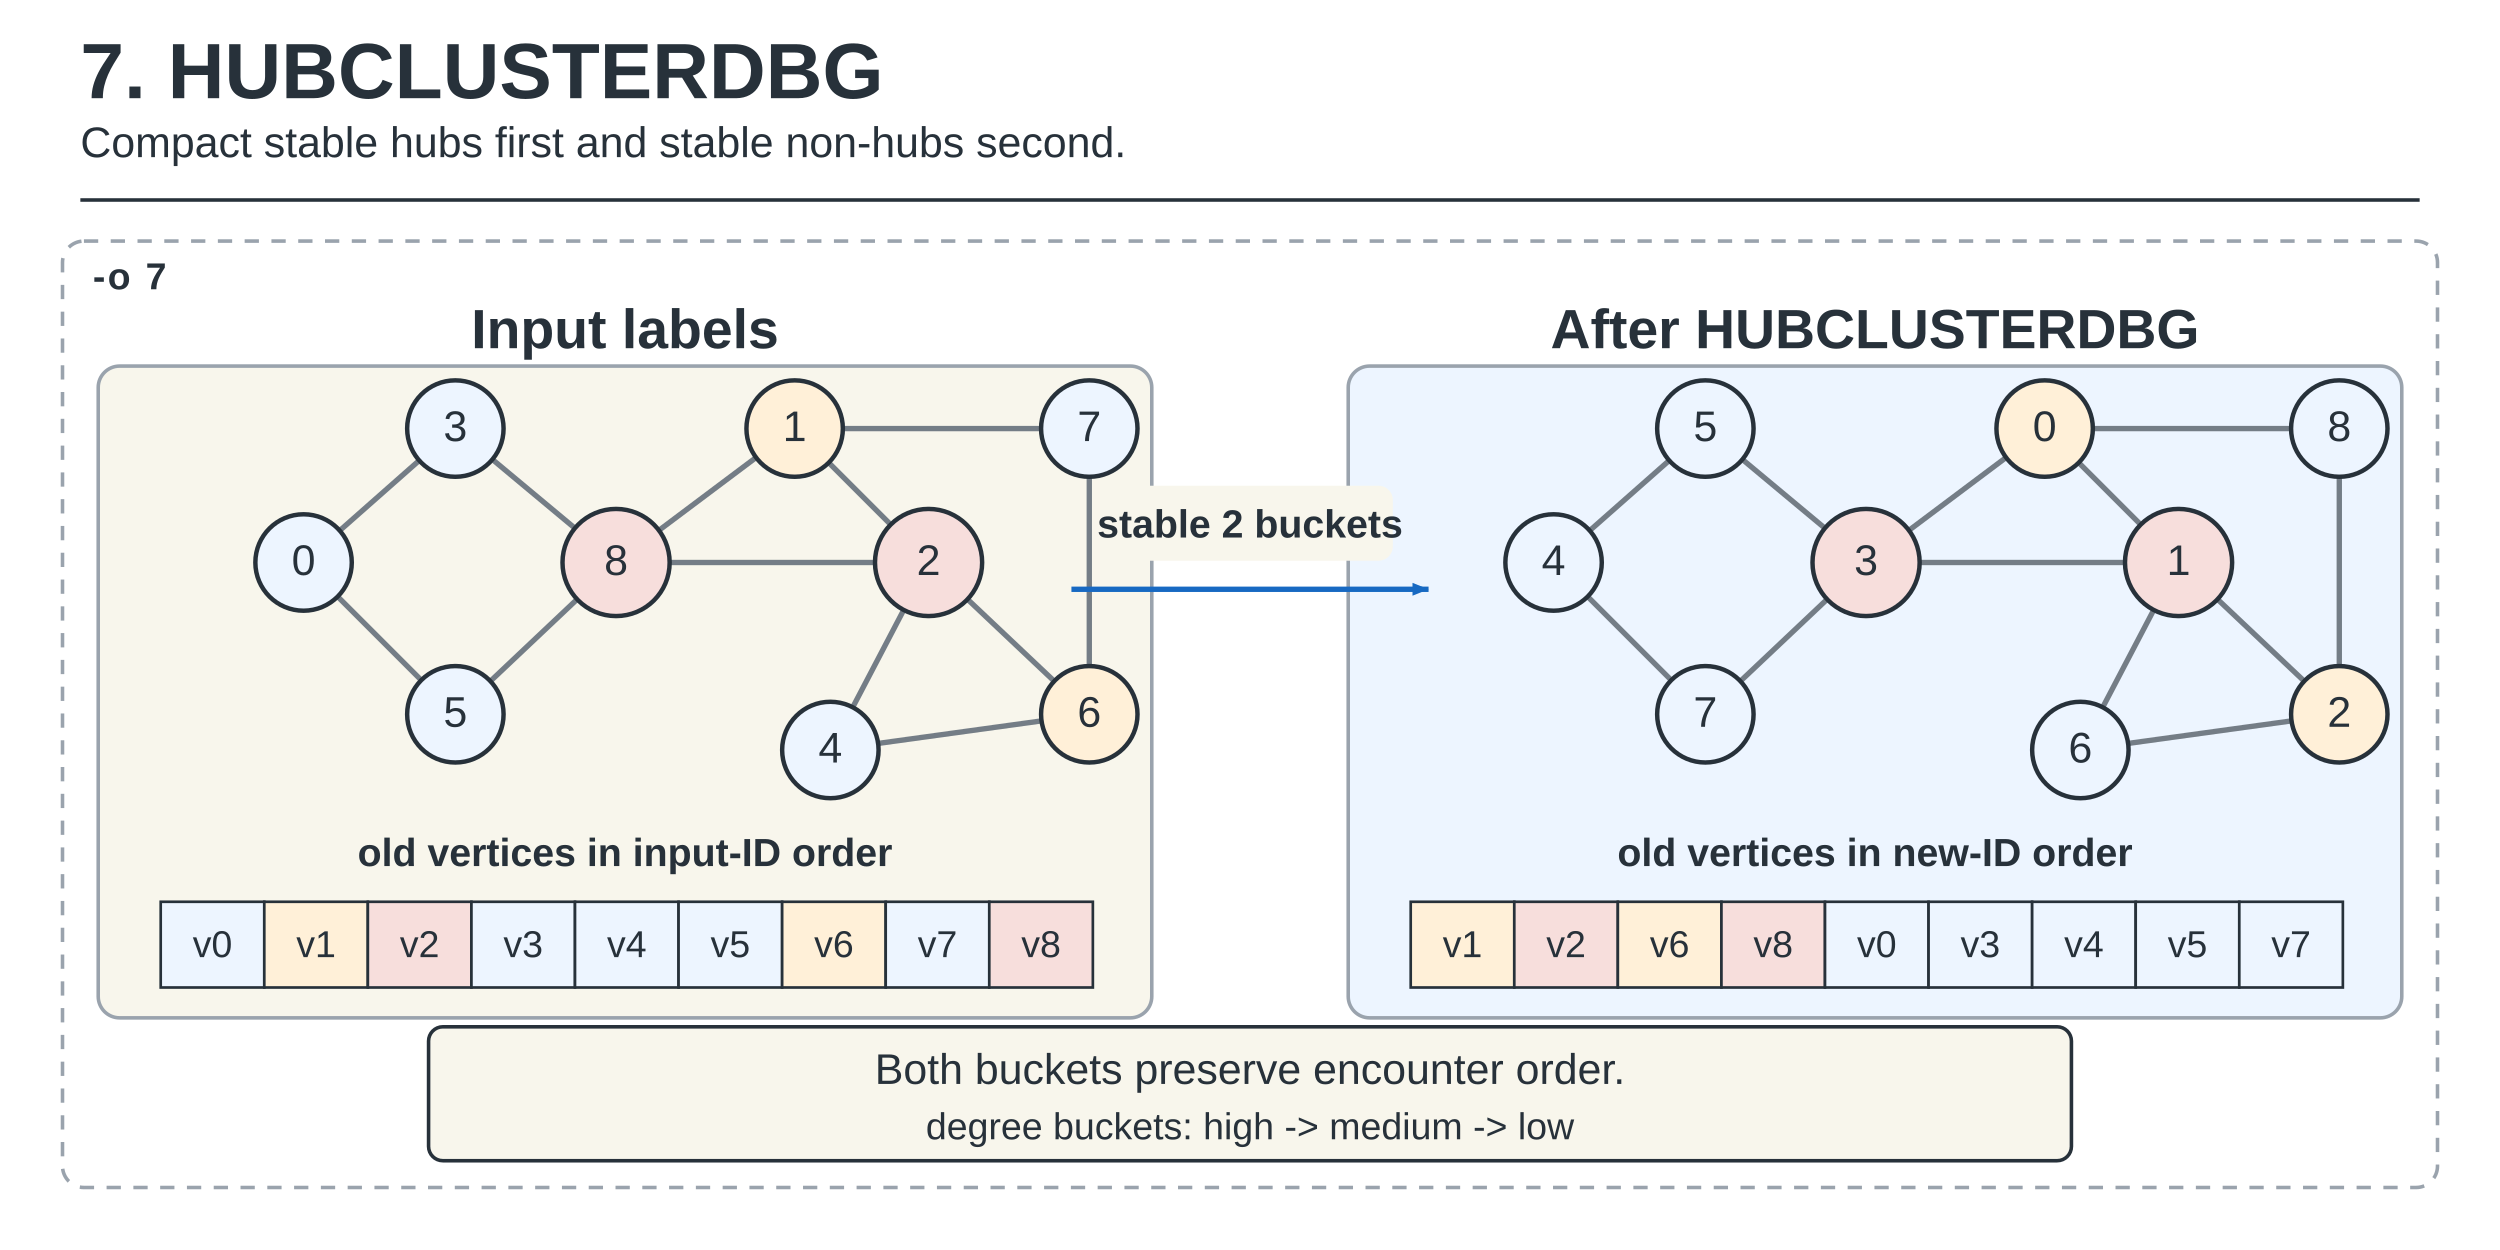
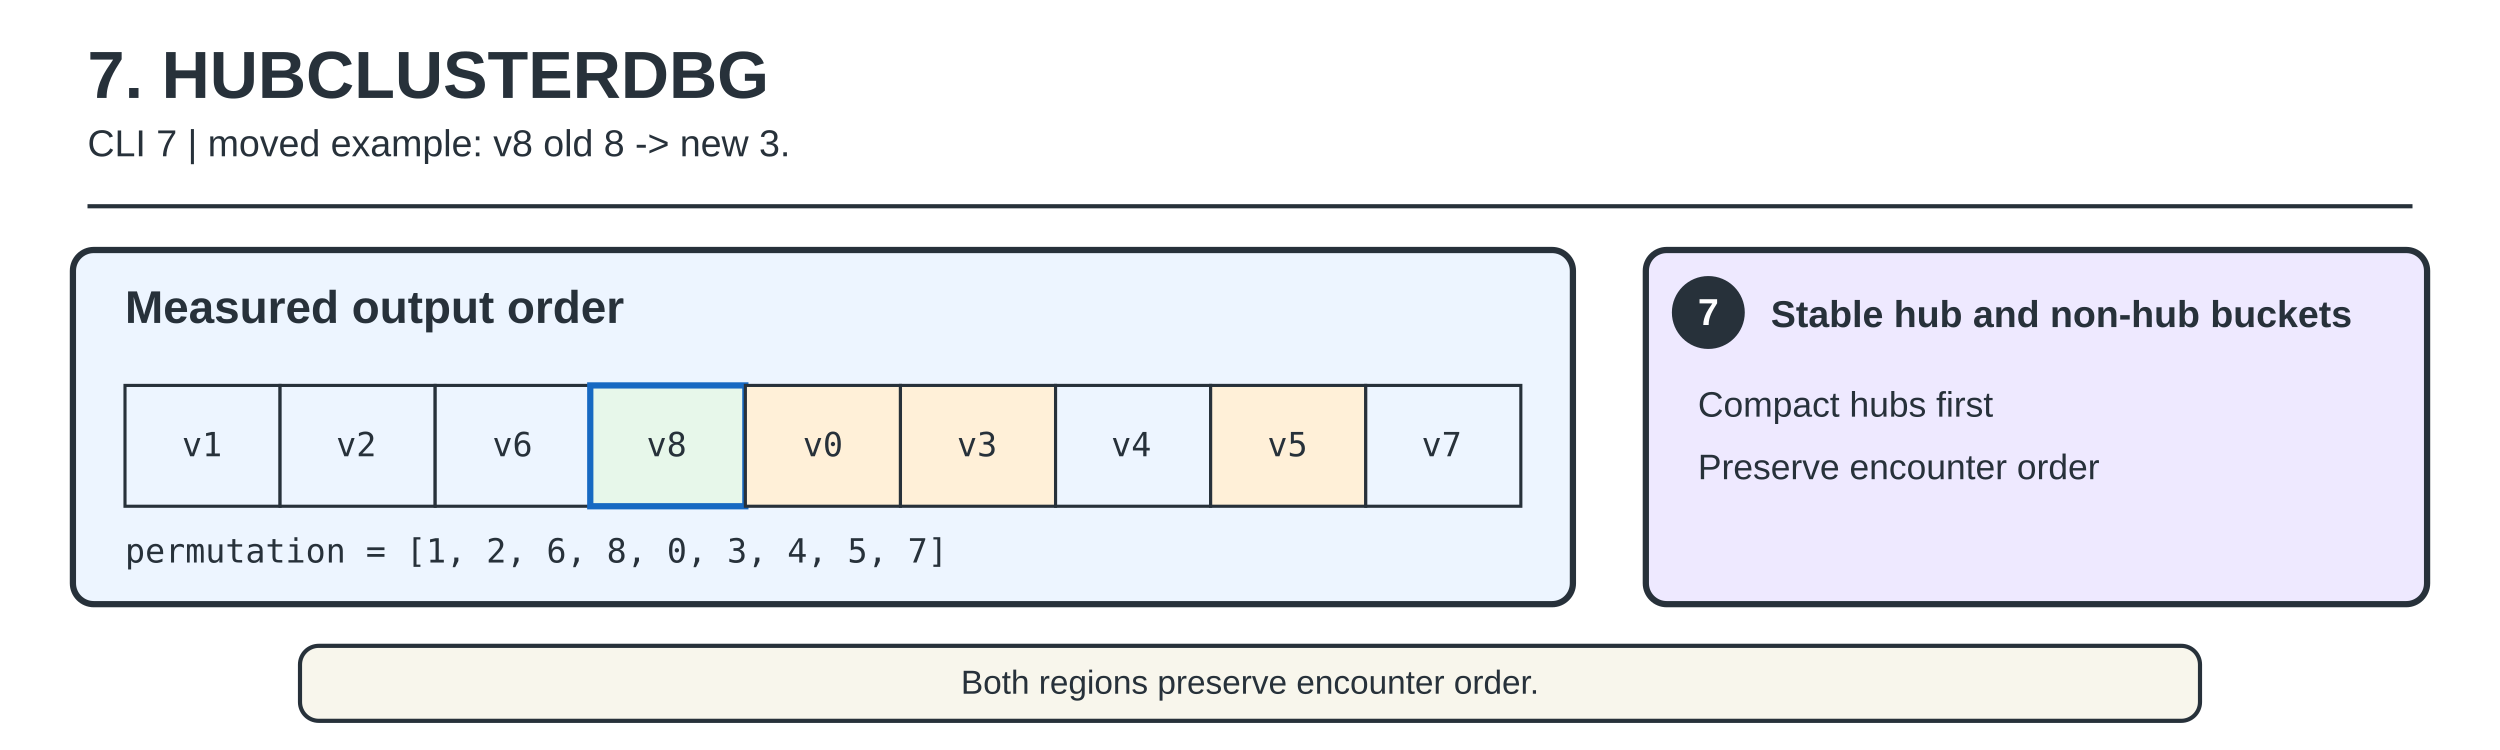
- <svg xmlns="http://www.w3.org/2000/svg" width="1400" height="700" viewBox="0 0 1400 700" role="img" aria-labelledby="title desc" fill="#27313A">
+ <svg xmlns="http://www.w3.org/2000/svg" width="1200" height="360" viewBox="0 0 1200 360" role="img" aria-labelledby="title desc" fill="#27313A">
  <defs>
-     <marker id="arrow" viewBox="0 0 10 8" markerWidth="9" markerHeight="8" refX="10" refY="4" orient="auto" markerUnits="userSpaceOnUse">
+     <marker id="arrow" viewBox="0 0 10 8" markerWidth="10" markerHeight="8" refX="10" refY="4" orient="auto" markerUnits="userSpaceOnUse">
      <path d="M0 0 L10 4 L0 8 Z" fill="#1769C2" />
-     </marker>
-     <marker id="edge-arrow" viewBox="0 0 8 6" markerWidth="7" markerHeight="6" refX="8" refY="3" orient="auto" markerUnits="userSpaceOnUse">
-       <path d="M0 0 L8 3 L0 6 Z" fill="#747D86" />
    </marker>
    <style>
      :root{color-scheme:light dark}
      @media(prefers-color-scheme:dark){
        [fill="#27313A"]{fill:#ECE7DD}[stroke="#27313A"]{stroke:#ECE7DD}
-         [fill="#FFFFFF"]{fill:#1E2327}
-         [fill="#F8F6EC"]{fill:#252A2E}[fill="#EDF5FF"]{fill:#273846}
-         [fill="#E7F7EA"]{fill:#24382A}[fill="#FFF0D8"]{fill:#3B3122}
-         [fill="#F7DEDC"]{fill:#3D292A}[fill="#EEE9FF"]{fill:#302C3C}
-         [stroke="#9AA3AD"]{stroke:#747D86}
+         [fill="#FFFFFF"]{fill:#1E2327}[fill="#F8F6EC"]{fill:#252A2E}
+         [fill="#EDF5FF"]{fill:#273846}[fill="#E7F7EA"]{fill:#24382A}
+         [fill="#FFF0D8"]{fill:#3B3122}[fill="#F7DEDC"]{fill:#3D292A}
+         [fill="#EEE9FF"]{fill:#302C3C}[stroke="#9AA3AD"]{stroke:#747D86}
+         [stroke="#1769C2"]{stroke:#63A8FF}[fill="#1769C2"]{fill:#63A8FF}
+         .arrow{stroke:#63A8FF!important}.edge{stroke:#ECE7DD!important}
      }
-       .sans{font-family:Arial,Helvetica,sans-serif}.title{font-size:44px;font-weight:700}
-       .subtitle{font-size:24px}.domain{font-size:21px;font-weight:700;letter-spacing:1.3px}
-       .heading{font-size:31px;font-weight:700}.body{font-size:24px}
-       .label{font-size:22px;font-weight:700}.small{font-size:21px}
-       .flow{fill:none;stroke:#1769C2;stroke-width:3;marker-end:url(#arrow)}
-           .graph-panel{stroke:#9AA3AD;stroke-width:2}
+       .sans{font-family:Arial,Helvetica,sans-serif}
+       .mono{font-family:"SFMono-Regular",Consolas,monospace}
+       .title{font-size:32px;font-weight:700}.subtitle{font-size:18px}
+       .domain{font-size:16px;font-weight:700;letter-spacing:1.2px}.heading{font-size:22px;font-weight:700}
+       .label{font-size:18px;font-weight:700}.body{font-size:17px}.small{font-size:16px}
+       .arrow{fill:none;stroke:#1769C2;stroke-width:3;marker-end:url(#arrow)}
+       .edge{stroke:#27313A;stroke-width:2.2}
    </style>
  </defs>
-   <rect width="1400" height="700" fill="#FFFFFF" />
-   <text x="45" y="55" class="sans title">7. HUBCLUSTERDBG</text>
-   <text x="45" y="88" class="sans subtitle">Compact stable hubs first and stable non-hubs second.</text>
-   <line x1="45" y1="112" x2="1355" y2="112" stroke="#27313A" stroke-width="2" />
-   <rect x="35" y="135" width="1330" height="530" rx="12" fill="none" stroke="#9AA3AD" stroke-width="2" stroke-dasharray="8 7" />
-   <text x="52" y="162" class="sans domain">-o 7</text>
-   <text x="350" y="195" text-anchor="middle" class="sans heading">Input labels</text>
-   <text x="1050" y="195" text-anchor="middle" class="sans heading">After HUBCLUSTERDBG</text>
-   <rect x="55" y="205" width="590" height="365" rx="12" fill="#F8F6EC" class="graph-panel" />
-   <rect x="755" y="205" width="590" height="365" rx="12" fill="#EDF5FF" class="graph-panel" />
-   <line x1="170" y1="315" x2="255" y2="240" stroke="#747D86" stroke-width="3" />
-   <line x1="170" y1="315" x2="255" y2="400" stroke="#747D86" stroke-width="3" />
-   <line x1="255" y1="240" x2="345" y2="315" stroke="#747D86" stroke-width="3" />
-   <line x1="255" y1="400" x2="345" y2="315" stroke="#747D86" stroke-width="3" />
-   <line x1="345" y1="315" x2="445" y2="240" stroke="#747D86" stroke-width="3" />
-   <line x1="345" y1="315" x2="520" y2="315" stroke="#747D86" stroke-width="3" />
-   <line x1="445" y1="240" x2="520" y2="315" stroke="#747D86" stroke-width="3" />
-   <line x1="445" y1="240" x2="610" y2="240" stroke="#747D86" stroke-width="3" />
-   <line x1="520" y1="315" x2="465" y2="420" stroke="#747D86" stroke-width="3" />
-   <line x1="520" y1="315" x2="610" y2="400" stroke="#747D86" stroke-width="3" />
-   <line x1="465" y1="420" x2="610" y2="400" stroke="#747D86" stroke-width="3" />
-   <line x1="610" y1="400" x2="610" y2="240" stroke="#747D86" stroke-width="3" />
-   <circle cx="170" cy="315" r="27" fill="#EDF5FF" stroke="#27313A" stroke-width="2.5" />
-   <text x="170" y="322" text-anchor="middle" class="sans body">0</text>
-   <circle cx="255" cy="240" r="27" fill="#EDF5FF" stroke="#27313A" stroke-width="2.5" />
-   <text x="255" y="247" text-anchor="middle" class="sans body">3</text>
-   <circle cx="255" cy="400" r="27" fill="#EDF5FF" stroke="#27313A" stroke-width="2.5" />
-   <text x="255" y="407" text-anchor="middle" class="sans body">5</text>
-   <circle cx="345" cy="315" r="30" fill="#F7DEDC" stroke="#27313A" stroke-width="2.5" />
-   <text x="345" y="322" text-anchor="middle" class="sans body">8</text>
-   <circle cx="445" cy="240" r="27" fill="#FFF0D8" stroke="#27313A" stroke-width="2.5" />
-   <text x="445" y="247" text-anchor="middle" class="sans body">1</text>
-   <circle cx="520" cy="315" r="30" fill="#F7DEDC" stroke="#27313A" stroke-width="2.5" />
-   <text x="520" y="322" text-anchor="middle" class="sans body">2</text>
-   <circle cx="465" cy="420" r="27" fill="#EDF5FF" stroke="#27313A" stroke-width="2.5" />
-   <text x="465" y="427" text-anchor="middle" class="sans body">4</text>
-   <circle cx="610" cy="400" r="27" fill="#FFF0D8" stroke="#27313A" stroke-width="2.5" />
-   <text x="610" y="407" text-anchor="middle" class="sans body">6</text>
-   <circle cx="610" cy="240" r="27" fill="#EDF5FF" stroke="#27313A" stroke-width="2.5" />
-   <text x="610" y="247" text-anchor="middle" class="sans body">7</text>
-   <path d="M600 330 H800" class="flow" />
-   <rect x="620" y="272" width="160" height="42" rx="8" fill="#F8F6EC" />
-   <text x="700" y="301" text-anchor="middle" class="sans label">stable 2 buckets</text>
-   <line x1="870" y1="315" x2="955" y2="240" stroke="#747D86" stroke-width="3" />
-   <line x1="870" y1="315" x2="955" y2="400" stroke="#747D86" stroke-width="3" />
-   <line x1="955" y1="240" x2="1045" y2="315" stroke="#747D86" stroke-width="3" />
-   <line x1="955" y1="400" x2="1045" y2="315" stroke="#747D86" stroke-width="3" />
-   <line x1="1045" y1="315" x2="1145" y2="240" stroke="#747D86" stroke-width="3" />
-   <line x1="1045" y1="315" x2="1220" y2="315" stroke="#747D86" stroke-width="3" />
-   <line x1="1145" y1="240" x2="1220" y2="315" stroke="#747D86" stroke-width="3" />
-   <line x1="1145" y1="240" x2="1310" y2="240" stroke="#747D86" stroke-width="3" />
-   <line x1="1220" y1="315" x2="1165" y2="420" stroke="#747D86" stroke-width="3" />
-   <line x1="1220" y1="315" x2="1310" y2="400" stroke="#747D86" stroke-width="3" />
-   <line x1="1165" y1="420" x2="1310" y2="400" stroke="#747D86" stroke-width="3" />
-   <line x1="1310" y1="400" x2="1310" y2="240" stroke="#747D86" stroke-width="3" />
-   <circle cx="870" cy="315" r="27" fill="#EDF5FF" stroke="#27313A" stroke-width="2.5" />
-   <text x="870" y="322" text-anchor="middle" class="sans body">4</text>
-   <circle cx="955" cy="240" r="27" fill="#EDF5FF" stroke="#27313A" stroke-width="2.5" />
-   <text x="955" y="247" text-anchor="middle" class="sans body">5</text>
-   <circle cx="955" cy="400" r="27" fill="#EDF5FF" stroke="#27313A" stroke-width="2.5" />
-   <text x="955" y="407" text-anchor="middle" class="sans body">7</text>
-   <circle cx="1045" cy="315" r="30" fill="#F7DEDC" stroke="#27313A" stroke-width="2.5" />
-   <text x="1045" y="322" text-anchor="middle" class="sans body">3</text>
-   <circle cx="1145" cy="240" r="27" fill="#FFF0D8" stroke="#27313A" stroke-width="2.5" />
-   <text x="1145" y="247" text-anchor="middle" class="sans body">0</text>
-   <circle cx="1220" cy="315" r="30" fill="#F7DEDC" stroke="#27313A" stroke-width="2.5" />
-   <text x="1220" y="322" text-anchor="middle" class="sans body">1</text>
-   <circle cx="1165" cy="420" r="27" fill="#EDF5FF" stroke="#27313A" stroke-width="2.5" />
-   <text x="1165" y="427" text-anchor="middle" class="sans body">6</text>
-   <circle cx="1310" cy="400" r="27" fill="#FFF0D8" stroke="#27313A" stroke-width="2.5" />
-   <text x="1310" y="407" text-anchor="middle" class="sans body">2</text>
-   <circle cx="1310" cy="240" r="27" fill="#EDF5FF" stroke="#27313A" stroke-width="2.5" />
-   <text x="1310" y="247" text-anchor="middle" class="sans body">8</text>
-   <text x="350" y="485" text-anchor="middle" class="sans label">old vertices in input-ID order</text>
-   <text x="1050" y="485" text-anchor="middle" class="sans label">old vertices in new-ID order</text>
-   <rect x="90" y="505" width="58" height="48" fill="#EDF5FF" stroke="#27313A" stroke-width="1.5" />
-   <text x="119" y="536" text-anchor="middle" class="sans small">v0</text>
-   <rect x="148" y="505" width="58" height="48" fill="#FFF0D8" stroke="#27313A" stroke-width="1.5" />
-   <text x="177" y="536" text-anchor="middle" class="sans small">v1</text>
-   <rect x="206" y="505" width="58" height="48" fill="#F7DEDC" stroke="#27313A" stroke-width="1.5" />
-   <text x="235" y="536" text-anchor="middle" class="sans small">v2</text>
-   <rect x="264" y="505" width="58" height="48" fill="#EDF5FF" stroke="#27313A" stroke-width="1.5" />
-   <text x="293" y="536" text-anchor="middle" class="sans small">v3</text>
-   <rect x="322" y="505" width="58" height="48" fill="#EDF5FF" stroke="#27313A" stroke-width="1.5" />
-   <text x="351" y="536" text-anchor="middle" class="sans small">v4</text>
-   <rect x="380" y="505" width="58" height="48" fill="#EDF5FF" stroke="#27313A" stroke-width="1.5" />
-   <text x="409" y="536" text-anchor="middle" class="sans small">v5</text>
-   <rect x="438" y="505" width="58" height="48" fill="#FFF0D8" stroke="#27313A" stroke-width="1.5" />
-   <text x="467" y="536" text-anchor="middle" class="sans small">v6</text>
-   <rect x="496" y="505" width="58" height="48" fill="#EDF5FF" stroke="#27313A" stroke-width="1.5" />
-   <text x="525" y="536" text-anchor="middle" class="sans small">v7</text>
-   <rect x="554" y="505" width="58" height="48" fill="#F7DEDC" stroke="#27313A" stroke-width="1.5" />
-   <text x="583" y="536" text-anchor="middle" class="sans small">v8</text>
-   <rect x="790" y="505" width="58" height="48" fill="#FFF0D8" stroke="#27313A" stroke-width="1.5" />
-   <text x="819" y="536" text-anchor="middle" class="sans small">v1</text>
-   <rect x="848" y="505" width="58" height="48" fill="#F7DEDC" stroke="#27313A" stroke-width="1.5" />
-   <text x="877" y="536" text-anchor="middle" class="sans small">v2</text>
-   <rect x="906" y="505" width="58" height="48" fill="#FFF0D8" stroke="#27313A" stroke-width="1.5" />
-   <text x="935" y="536" text-anchor="middle" class="sans small">v6</text>
-   <rect x="964" y="505" width="58" height="48" fill="#F7DEDC" stroke="#27313A" stroke-width="1.5" />
-   <text x="993" y="536" text-anchor="middle" class="sans small">v8</text>
-   <rect x="1022" y="505" width="58" height="48" fill="#EDF5FF" stroke="#27313A" stroke-width="1.5" />
-   <text x="1051" y="536" text-anchor="middle" class="sans small">v0</text>
-   <rect x="1080" y="505" width="58" height="48" fill="#EDF5FF" stroke="#27313A" stroke-width="1.5" />
-   <text x="1109" y="536" text-anchor="middle" class="sans small">v3</text>
-   <rect x="1138" y="505" width="58" height="48" fill="#EDF5FF" stroke="#27313A" stroke-width="1.5" />
-   <text x="1167" y="536" text-anchor="middle" class="sans small">v4</text>
-   <rect x="1196" y="505" width="58" height="48" fill="#EDF5FF" stroke="#27313A" stroke-width="1.5" />
-   <text x="1225" y="536" text-anchor="middle" class="sans small">v5</text>
-   <rect x="1254" y="505" width="58" height="48" fill="#EDF5FF" stroke="#27313A" stroke-width="1.5" />
-   <text x="1283" y="536" text-anchor="middle" class="sans small">v7</text>
-   <rect x="240" y="575" width="920" height="75" rx="8" fill="#F8F6EC" stroke="#27313A" stroke-width="2" />
-   <text x="700" y="607" text-anchor="middle" class="sans body">Both buckets preserve encounter order.</text>
-   <text x="700" y="638" text-anchor="middle" class="sans small">degree buckets: high -&gt; medium -&gt; low</text>
+   <rect width="1200" height="360" fill="#FFFFFF" />
+   <text x="42" y="47" class="sans title">7. HUBCLUSTERDBG</text>
+   <text x="42" y="75" class="sans subtitle">CLI 7 | moved example: v8 old 8 -&gt; new 3.</text>
+   <line x1="42" y1="99" x2="1158" y2="99" stroke="#27313A" stroke-width="2" />
+   <rect x="35" y="120" width="720" height="170" rx="10" fill="#EDF5FF" stroke="#27313A" stroke-width="3" />
+   <text x="60" y="155" class="sans heading">Measured output order</text>
+   <rect x="60.00" y="185" width="74.44" height="58" fill="#EDF5FF" stroke="#27313A" stroke-width="1.5" />
+   <text x="97" y="219" class="mono small" text-anchor="middle">v1</text>
+   <rect x="134.44" y="185" width="74.44" height="58" fill="#EDF5FF" stroke="#27313A" stroke-width="1.5" />
+   <text x="171" y="219" class="mono small" text-anchor="middle">v2</text>
+   <rect x="208.89" y="185" width="74.44" height="58" fill="#EDF5FF" stroke="#27313A" stroke-width="1.5" />
+   <text x="246" y="219" class="mono small" text-anchor="middle">v6</text>
+   <rect x="283.33" y="185" width="74.44" height="58" fill="#E7F7EA" stroke="#1769C2" stroke-width="3" />
+   <text x="320" y="219" class="mono small" text-anchor="middle">v8</text>
+   <rect x="357.78" y="185" width="74.44" height="58" fill="#FFF0D8" stroke="#27313A" stroke-width="1.5" />
+   <text x="395" y="219" class="mono small" text-anchor="middle">v0</text>
+   <rect x="432.22" y="185" width="74.44" height="58" fill="#FFF0D8" stroke="#27313A" stroke-width="1.5" />
+   <text x="469" y="219" class="mono small" text-anchor="middle">v3</text>
+   <rect x="506.67" y="185" width="74.44" height="58" fill="#EDF5FF" stroke="#27313A" stroke-width="1.5" />
+   <text x="543" y="219" class="mono small" text-anchor="middle">v4</text>
+   <rect x="581.11" y="185" width="74.44" height="58" fill="#FFF0D8" stroke="#27313A" stroke-width="1.5" />
+   <text x="618" y="219" class="mono small" text-anchor="middle">v5</text>
+   <rect x="655.56" y="185" width="74.44" height="58" fill="#EDF5FF" stroke="#27313A" stroke-width="1.5" />
+   <text x="692" y="219" class="mono small" text-anchor="middle">v7</text>
+   <text x="60" y="270" class="mono small">permutation = [1, 2, 6, 8, 0, 3, 4, 5, 7]</text>
+   <rect x="790" y="120" width="375" height="170" rx="10" fill="#EEE9FF" stroke="#27313A" stroke-width="3" />
+   <circle cx="820" cy="150" r="17" fill="#27313A" stroke="#27313A" stroke-width="1" />
+   <text x="820" y="156" class="sans label" text-anchor="middle" fill="#FFFFFF">7</text>
+   <text x="850" y="157" class="sans label">Stable hub and non-hub buckets</text>
+   <text x="815" y="200" class="sans body">Compact hubs first</text>
+   <text x="815" y="230" class="sans body">Preserve encounter order</text>
+   <rect x="144" y="310" width="912" height="36" rx="9" fill="#F8F6EC" stroke="#27313A" stroke-width="2" />
+   <text x="600" y="333" class="sans small" text-anchor="middle">Both regions preserve encounter order.</text>
</svg>
